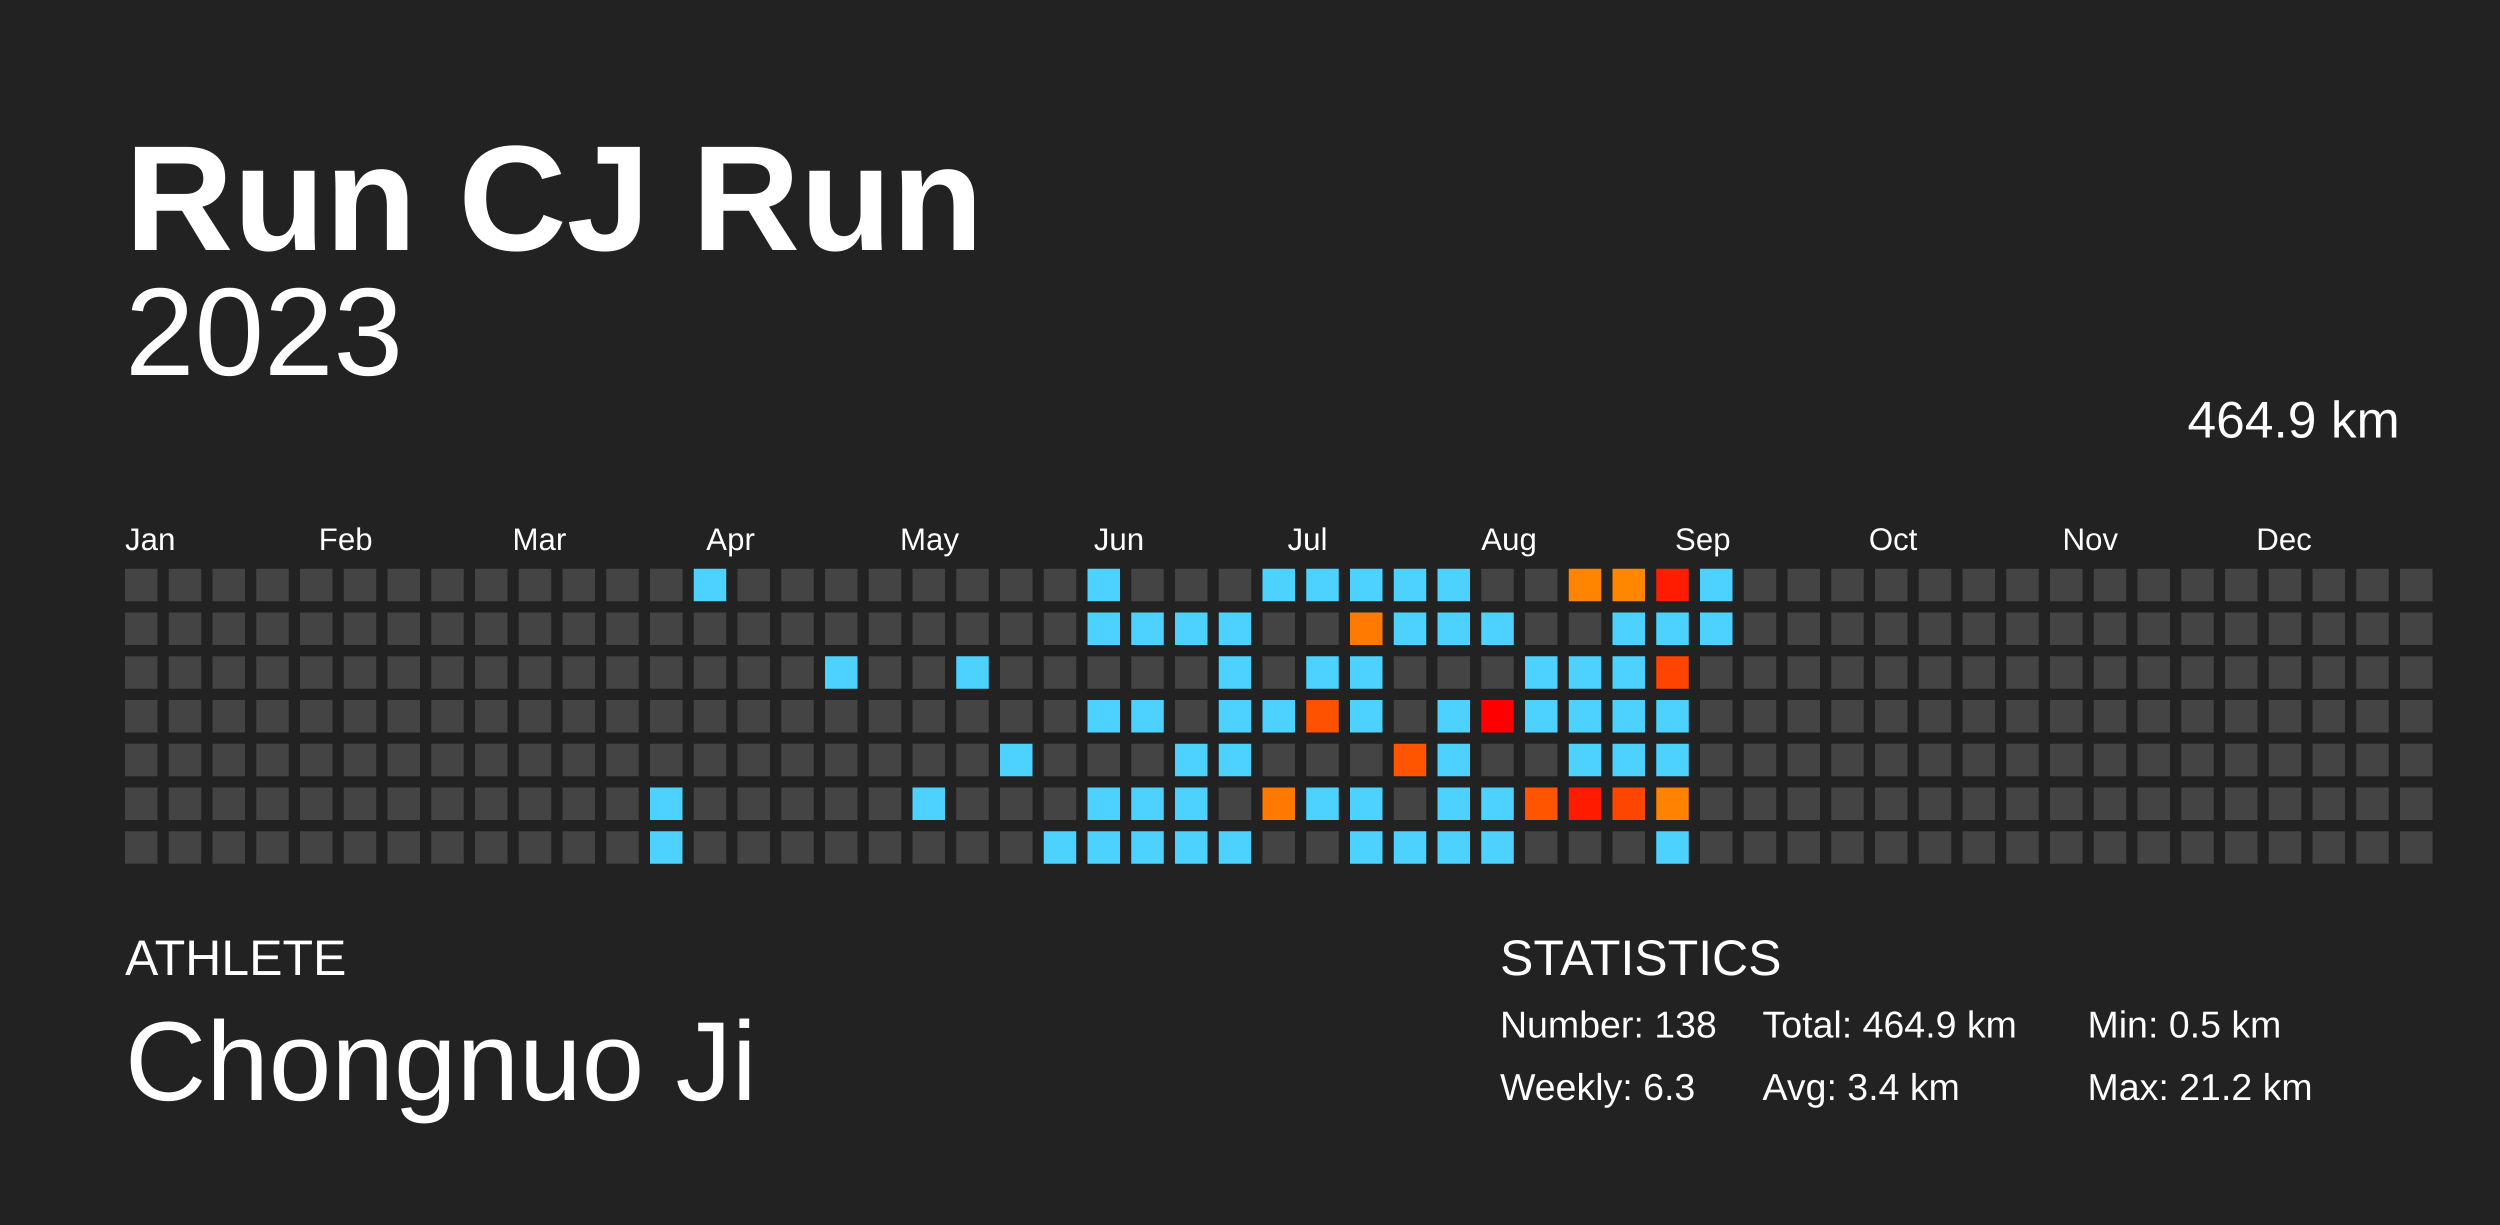
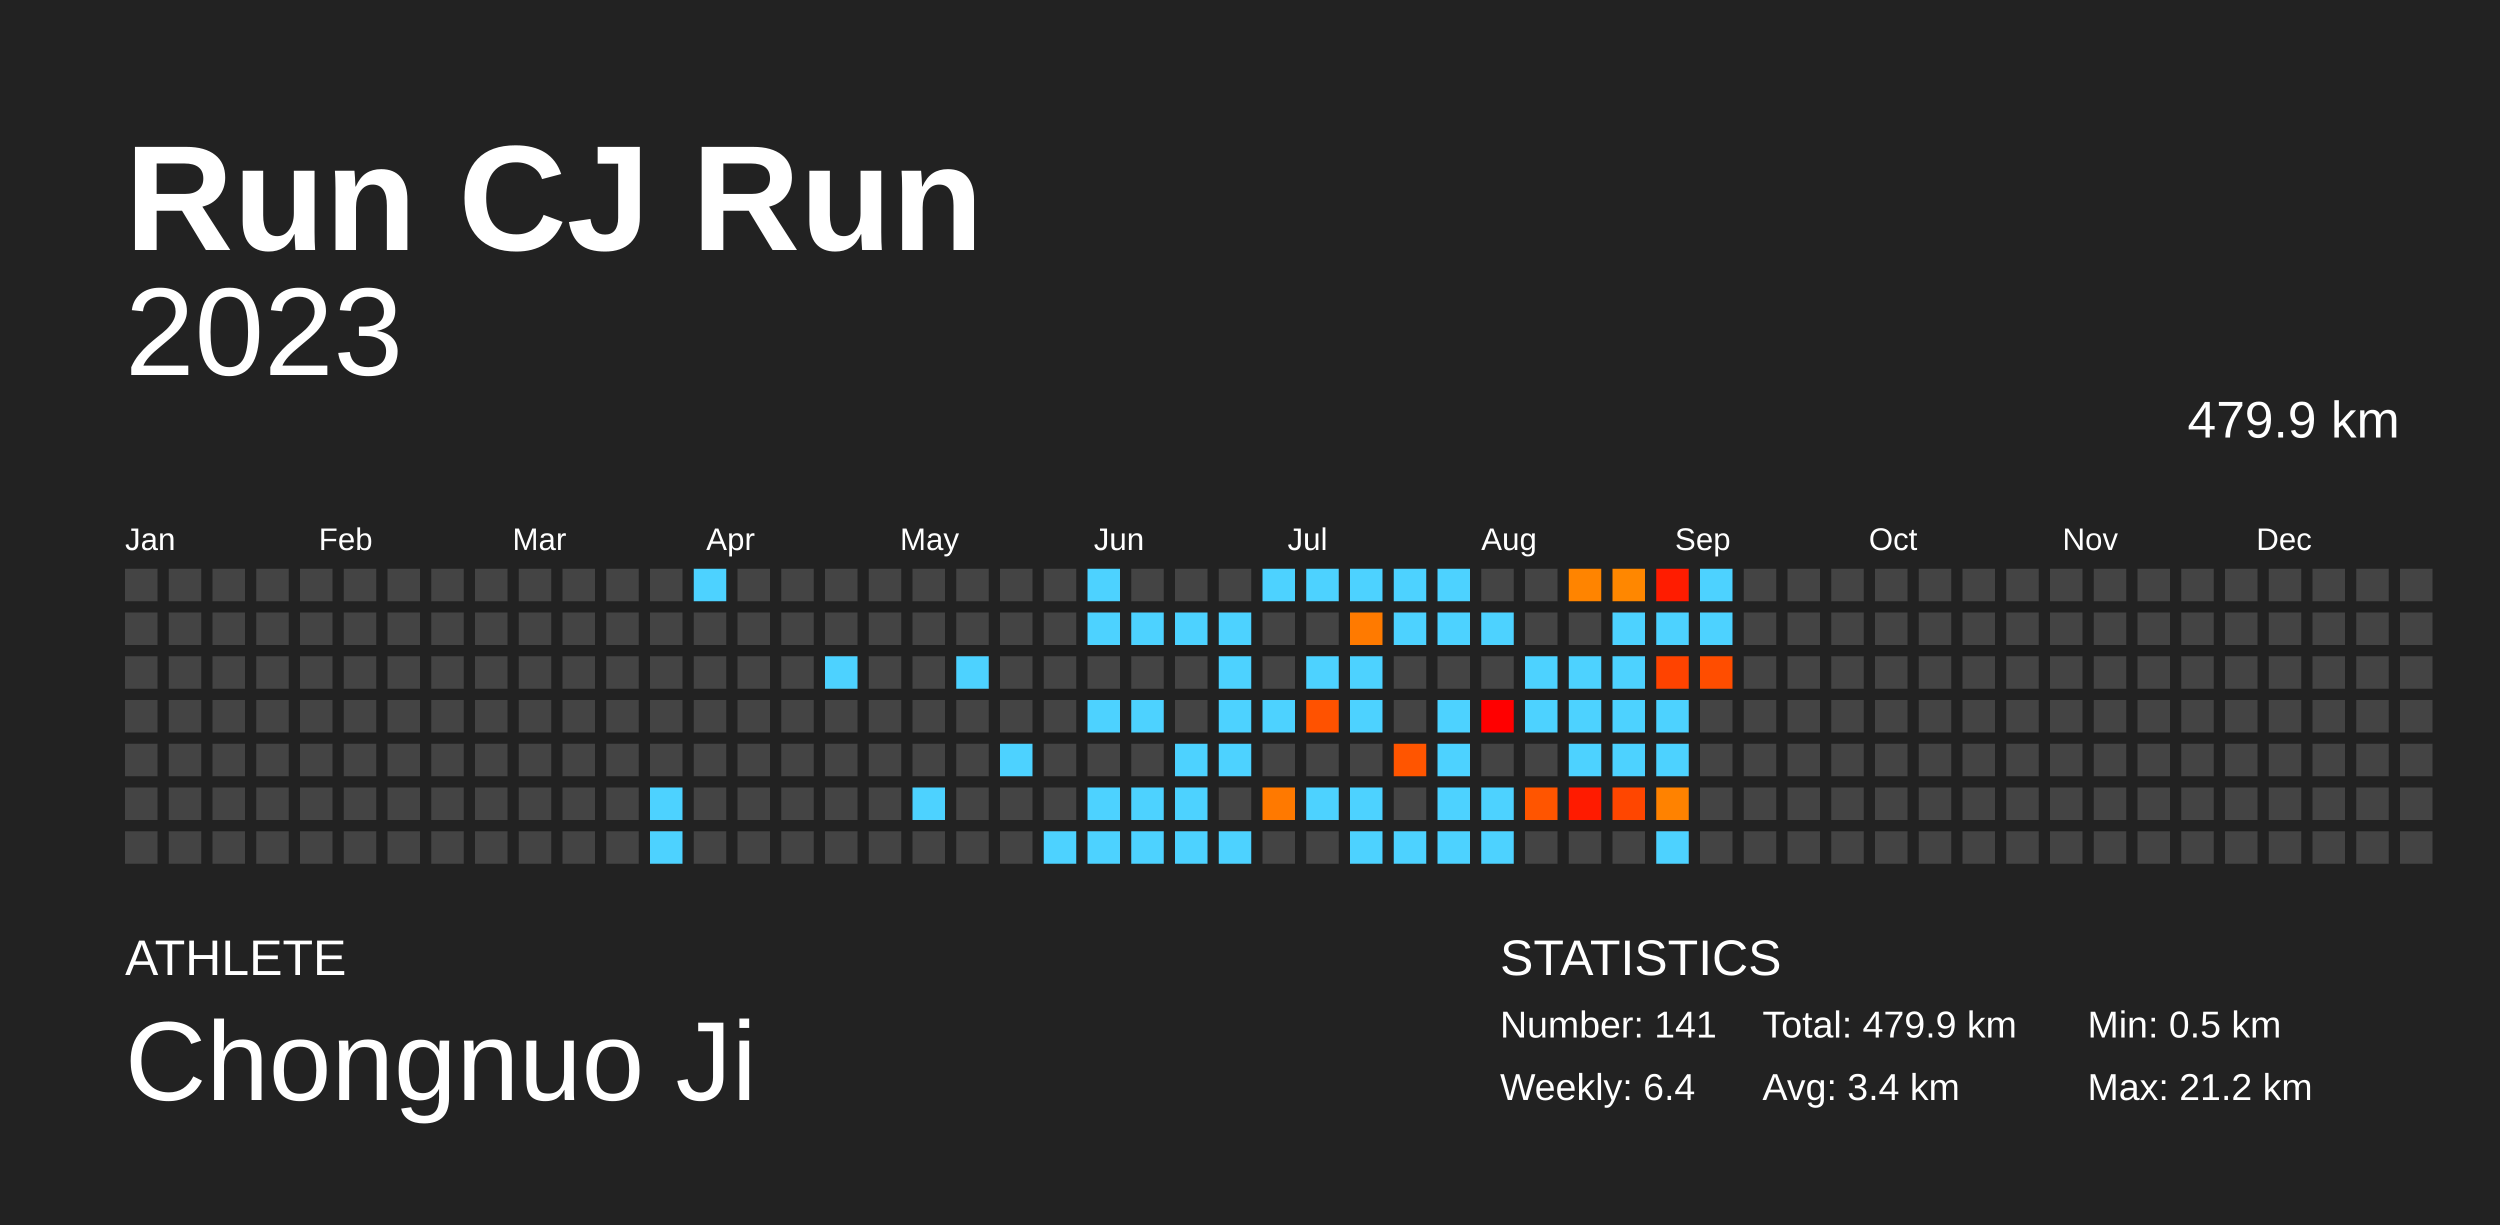
<svg xmlns="http://www.w3.org/2000/svg" baseProfile="full" height="98mm" version="1.1" viewBox="0,0,200,98" width="200mm">
  <defs />
  <rect fill="#222222" height="98" width="200" x="0" y="0" />
  <text fill="#FFFFFF" style="font-size:12px; font-family:Arial; font-weight:bold;" x="10" y="20">Run CJ Run</text>
  <text fill="#FFFFFF" style="font-size:4px; font-family:Arial" x="10" y="78">ATHLETE</text>
  <text fill="#FFFFFF" style="font-size:9px; font-family:Arial" x="10" y="88">Chongnuo Ji</text>
  <text fill="#FFFFFF" style="font-size:4px; font-family:Arial" x="120" y="78">STATISTICS</text>
-   <text fill="#FFFFFF" style="font-size:3px; font-family:Arial" x="120" y="83">Number: 138</text>
-   <text fill="#FFFFFF" style="font-size:3px; font-family:Arial" x="120" y="88">Weekly: 6.3</text>
-   <text fill="#FFFFFF" style="font-size:3px; font-family:Arial" x="141" y="83">Total: 464.9 km</text>
+   <text fill="#FFFFFF" style="font-size:3px; font-family:Arial" x="120" y="83">Number: 141</text>
+   <text fill="#FFFFFF" style="font-size:3px; font-family:Arial" x="120" y="88">Weekly: 6.4</text>
+   <text fill="#FFFFFF" style="font-size:3px; font-family:Arial" x="141" y="83">Total: 479.9 km</text>
  <text fill="#FFFFFF" style="font-size:3px; font-family:Arial" x="141" y="88">Avg: 3.4 km</text>
  <text fill="#FFFFFF" style="font-size:3px; font-family:Arial" x="167" y="83">Min: 0.5 km</text>
  <text fill="#FFFFFF" style="font-size:3px; font-family:Arial" x="167" y="88">Max: 21.2 km</text>
  <text alignment-baseline="hanging" fill="#FFFFFF" style="font-size:10.0px; font-family:Arial;" x="10" y="30">2023</text>
-   <text alignment-baseline="hanging" fill="#FFFFFF" style="font-size:4.125px; font-family:Arial;" x="175" y="35">464.9 km</text>
+   <text alignment-baseline="hanging" fill="#FFFFFF" style="font-size:4.125px; font-family:Arial;" x="175" y="35">479.9 km</text>
  <text fill="#FFFFFF" style="font-size:2.5px; font-family:Arial" x="10.0" y="44">Jan</text>
  <text fill="#FFFFFF" style="font-size:2.5px; font-family:Arial" x="25.5" y="44">Feb</text>
  <text fill="#FFFFFF" style="font-size:2.5px; font-family:Arial" x="41.0" y="44">Mar</text>
  <text fill="#FFFFFF" style="font-size:2.5px; font-family:Arial" x="56.5" y="44">Apr</text>
  <text fill="#FFFFFF" style="font-size:2.5px; font-family:Arial" x="72.0" y="44">May</text>
  <text fill="#FFFFFF" style="font-size:2.5px; font-family:Arial" x="87.5" y="44">Jun</text>
  <text fill="#FFFFFF" style="font-size:2.5px; font-family:Arial" x="103.0" y="44">Jul</text>
  <text fill="#FFFFFF" style="font-size:2.5px; font-family:Arial" x="118.5" y="44">Aug</text>
  <text fill="#FFFFFF" style="font-size:2.5px; font-family:Arial" x="134.0" y="44">Sep</text>
  <text fill="#FFFFFF" style="font-size:2.5px; font-family:Arial" x="149.5" y="44">Oct</text>
  <text fill="#FFFFFF" style="font-size:2.5px; font-family:Arial" x="165.0" y="44">Nov</text>
  <text fill="#FFFFFF" style="font-size:2.5px; font-family:Arial" x="180.5" y="44">Dec</text>
  <rect fill="#444444" height="2.6" width="2.6" x="10.0" y="45.5" />
  <rect fill="#444444" height="2.6" width="2.6" x="10.0" y="49.0" />
  <rect fill="#444444" height="2.6" width="2.6" x="10.0" y="52.5" />
  <rect fill="#444444" height="2.6" width="2.6" x="10.0" y="56.0" />
  <rect fill="#444444" height="2.6" width="2.6" x="10.0" y="59.5" />
  <rect fill="#444444" height="2.6" width="2.6" x="10.0" y="63.0" />
  <rect fill="#444444" height="2.6" width="2.6" x="10.0" y="66.5" />
  <rect fill="#444444" height="2.6" width="2.6" x="13.5" y="45.5" />
  <rect fill="#444444" height="2.6" width="2.6" x="13.5" y="49.0" />
  <rect fill="#444444" height="2.6" width="2.6" x="13.5" y="52.5" />
  <rect fill="#444444" height="2.6" width="2.6" x="13.5" y="56.0" />
  <rect fill="#444444" height="2.6" width="2.6" x="13.5" y="59.5" />
  <rect fill="#444444" height="2.6" width="2.6" x="13.5" y="63.0" />
  <rect fill="#444444" height="2.6" width="2.6" x="13.5" y="66.5" />
  <rect fill="#444444" height="2.6" width="2.6" x="17.0" y="45.5" />
  <rect fill="#444444" height="2.6" width="2.6" x="17.0" y="49.0" />
  <rect fill="#444444" height="2.6" width="2.6" x="17.0" y="52.5" />
  <rect fill="#444444" height="2.6" width="2.6" x="17.0" y="56.0" />
  <rect fill="#444444" height="2.6" width="2.6" x="17.0" y="59.5" />
  <rect fill="#444444" height="2.6" width="2.6" x="17.0" y="63.0" />
  <rect fill="#444444" height="2.6" width="2.6" x="17.0" y="66.5" />
  <rect fill="#444444" height="2.6" width="2.6" x="20.5" y="45.5" />
  <rect fill="#444444" height="2.6" width="2.6" x="20.5" y="49.0" />
  <rect fill="#444444" height="2.6" width="2.6" x="20.5" y="52.5" />
  <rect fill="#444444" height="2.6" width="2.6" x="20.5" y="56.0" />
  <rect fill="#444444" height="2.6" width="2.6" x="20.5" y="59.5" />
  <rect fill="#444444" height="2.6" width="2.6" x="20.5" y="63.0" />
  <rect fill="#444444" height="2.6" width="2.6" x="20.5" y="66.5" />
  <rect fill="#444444" height="2.6" width="2.6" x="24.0" y="45.5" />
  <rect fill="#444444" height="2.6" width="2.6" x="24.0" y="49.0" />
  <rect fill="#444444" height="2.6" width="2.6" x="24.0" y="52.5" />
  <rect fill="#444444" height="2.6" width="2.6" x="24.0" y="56.0" />
  <rect fill="#444444" height="2.6" width="2.6" x="24.0" y="59.5" />
  <rect fill="#444444" height="2.6" width="2.6" x="24.0" y="63.0" />
  <rect fill="#444444" height="2.6" width="2.6" x="24.0" y="66.5" />
  <rect fill="#444444" height="2.6" width="2.6" x="27.5" y="45.5" />
  <rect fill="#444444" height="2.6" width="2.6" x="27.5" y="49.0" />
  <rect fill="#444444" height="2.6" width="2.6" x="27.5" y="52.5" />
  <rect fill="#444444" height="2.6" width="2.6" x="27.5" y="56.0" />
  <rect fill="#444444" height="2.6" width="2.6" x="27.5" y="59.5" />
  <rect fill="#444444" height="2.6" width="2.6" x="27.5" y="63.0" />
  <rect fill="#444444" height="2.6" width="2.6" x="27.5" y="66.5" />
  <rect fill="#444444" height="2.6" width="2.6" x="31.0" y="45.5" />
  <rect fill="#444444" height="2.6" width="2.6" x="31.0" y="49.0" />
  <rect fill="#444444" height="2.6" width="2.6" x="31.0" y="52.5" />
  <rect fill="#444444" height="2.6" width="2.6" x="31.0" y="56.0" />
  <rect fill="#444444" height="2.6" width="2.6" x="31.0" y="59.5" />
  <rect fill="#444444" height="2.6" width="2.6" x="31.0" y="63.0" />
  <rect fill="#444444" height="2.6" width="2.6" x="31.0" y="66.5" />
  <rect fill="#444444" height="2.6" width="2.6" x="34.5" y="45.5" />
  <rect fill="#444444" height="2.6" width="2.6" x="34.5" y="49.0" />
  <rect fill="#444444" height="2.6" width="2.6" x="34.5" y="52.5" />
  <rect fill="#444444" height="2.6" width="2.6" x="34.5" y="56.0" />
  <rect fill="#444444" height="2.6" width="2.6" x="34.5" y="59.5" />
  <rect fill="#444444" height="2.6" width="2.6" x="34.5" y="63.0" />
  <rect fill="#444444" height="2.6" width="2.6" x="34.5" y="66.5" />
  <rect fill="#444444" height="2.6" width="2.6" x="38.0" y="45.5" />
  <rect fill="#444444" height="2.6" width="2.6" x="38.0" y="49.0" />
  <rect fill="#444444" height="2.6" width="2.6" x="38.0" y="52.5" />
  <rect fill="#444444" height="2.6" width="2.6" x="38.0" y="56.0" />
  <rect fill="#444444" height="2.6" width="2.6" x="38.0" y="59.5" />
  <rect fill="#444444" height="2.6" width="2.6" x="38.0" y="63.0" />
  <rect fill="#444444" height="2.6" width="2.6" x="38.0" y="66.5" />
  <rect fill="#444444" height="2.6" width="2.6" x="41.5" y="45.5" />
  <rect fill="#444444" height="2.6" width="2.6" x="41.5" y="49.0" />
  <rect fill="#444444" height="2.6" width="2.6" x="41.5" y="52.5" />
  <rect fill="#444444" height="2.6" width="2.6" x="41.5" y="56.0" />
  <rect fill="#444444" height="2.6" width="2.6" x="41.5" y="59.5" />
  <rect fill="#444444" height="2.6" width="2.6" x="41.5" y="63.0" />
  <rect fill="#444444" height="2.6" width="2.6" x="41.5" y="66.5" />
  <rect fill="#444444" height="2.6" width="2.6" x="45.0" y="45.5" />
  <rect fill="#444444" height="2.6" width="2.6" x="45.0" y="49.0" />
  <rect fill="#444444" height="2.6" width="2.6" x="45.0" y="52.5" />
  <rect fill="#444444" height="2.6" width="2.6" x="45.0" y="56.0" />
  <rect fill="#444444" height="2.6" width="2.6" x="45.0" y="59.5" />
  <rect fill="#444444" height="2.6" width="2.6" x="45.0" y="63.0" />
  <rect fill="#444444" height="2.6" width="2.6" x="45.0" y="66.5" />
  <rect fill="#444444" height="2.6" width="2.6" x="48.5" y="45.5" />
  <rect fill="#444444" height="2.6" width="2.6" x="48.5" y="49.0" />
  <rect fill="#444444" height="2.6" width="2.6" x="48.5" y="52.5" />
  <rect fill="#444444" height="2.6" width="2.6" x="48.5" y="56.0" />
  <rect fill="#444444" height="2.6" width="2.6" x="48.5" y="59.5" />
  <rect fill="#444444" height="2.6" width="2.6" x="48.5" y="63.0" />
  <rect fill="#444444" height="2.6" width="2.6" x="48.5" y="66.5" />
  <rect fill="#444444" height="2.6" width="2.6" x="52.0" y="45.5" />
  <rect fill="#444444" height="2.6" width="2.6" x="52.0" y="49.0" />
  <rect fill="#444444" height="2.6" width="2.6" x="52.0" y="52.5" />
  <rect fill="#444444" height="2.6" width="2.6" x="52.0" y="56.0" />
  <rect fill="#444444" height="2.6" width="2.6" x="52.0" y="59.5" />
  <rect fill="#4dd2ff" height="2.6" width="2.6" x="52.0" y="63.0" />
  <rect fill="#4dd2ff" height="2.6" width="2.6" x="52.0" y="66.5" />
  <rect fill="#4dd2ff" height="2.6" width="2.6" x="55.5" y="45.5" />
  <rect fill="#444444" height="2.6" width="2.6" x="55.5" y="49.0" />
  <rect fill="#444444" height="2.6" width="2.6" x="55.5" y="52.5" />
  <rect fill="#444444" height="2.6" width="2.6" x="55.5" y="56.0" />
  <rect fill="#444444" height="2.6" width="2.6" x="55.5" y="59.5" />
  <rect fill="#444444" height="2.6" width="2.6" x="55.5" y="63.0" />
  <rect fill="#444444" height="2.6" width="2.6" x="55.5" y="66.5" />
  <rect fill="#444444" height="2.6" width="2.6" x="59.0" y="45.5" />
  <rect fill="#444444" height="2.6" width="2.6" x="59.0" y="49.0" />
  <rect fill="#444444" height="2.6" width="2.6" x="59.0" y="52.5" />
  <rect fill="#444444" height="2.6" width="2.6" x="59.0" y="56.0" />
  <rect fill="#444444" height="2.6" width="2.6" x="59.0" y="59.5" />
  <rect fill="#444444" height="2.6" width="2.6" x="59.0" y="63.0" />
  <rect fill="#444444" height="2.6" width="2.6" x="59.0" y="66.5" />
  <rect fill="#444444" height="2.6" width="2.6" x="62.5" y="45.5" />
  <rect fill="#444444" height="2.6" width="2.6" x="62.5" y="49.0" />
  <rect fill="#444444" height="2.6" width="2.6" x="62.5" y="52.5" />
  <rect fill="#444444" height="2.6" width="2.6" x="62.5" y="56.0" />
  <rect fill="#444444" height="2.6" width="2.6" x="62.5" y="59.5" />
  <rect fill="#444444" height="2.6" width="2.6" x="62.5" y="63.0" />
  <rect fill="#444444" height="2.6" width="2.6" x="62.5" y="66.5" />
  <rect fill="#444444" height="2.6" width="2.6" x="66.0" y="45.5" />
  <rect fill="#444444" height="2.6" width="2.6" x="66.0" y="49.0" />
  <rect fill="#4dd2ff" height="2.6" width="2.6" x="66.0" y="52.5" />
  <rect fill="#444444" height="2.6" width="2.6" x="66.0" y="56.0" />
  <rect fill="#444444" height="2.6" width="2.6" x="66.0" y="59.5" />
  <rect fill="#444444" height="2.6" width="2.6" x="66.0" y="63.0" />
  <rect fill="#444444" height="2.6" width="2.6" x="66.0" y="66.5" />
  <rect fill="#444444" height="2.6" width="2.6" x="69.5" y="45.5" />
  <rect fill="#444444" height="2.6" width="2.6" x="69.5" y="49.0" />
  <rect fill="#444444" height="2.6" width="2.6" x="69.5" y="52.5" />
  <rect fill="#444444" height="2.6" width="2.6" x="69.5" y="56.0" />
  <rect fill="#444444" height="2.6" width="2.6" x="69.5" y="59.5" />
  <rect fill="#444444" height="2.6" width="2.6" x="69.5" y="63.0" />
  <rect fill="#444444" height="2.6" width="2.6" x="69.5" y="66.5" />
  <rect fill="#444444" height="2.6" width="2.6" x="73.0" y="45.5" />
  <rect fill="#444444" height="2.6" width="2.6" x="73.0" y="49.0" />
  <rect fill="#444444" height="2.6" width="2.6" x="73.0" y="52.5" />
  <rect fill="#444444" height="2.6" width="2.6" x="73.0" y="56.0" />
  <rect fill="#444444" height="2.6" width="2.6" x="73.0" y="59.5" />
  <rect fill="#4dd2ff" height="2.6" width="2.6" x="73.0" y="63.0" />
  <rect fill="#444444" height="2.6" width="2.6" x="73.0" y="66.5" />
  <rect fill="#444444" height="2.6" width="2.6" x="76.5" y="45.5" />
  <rect fill="#444444" height="2.6" width="2.6" x="76.5" y="49.0" />
  <rect fill="#4dd2ff" height="2.6" width="2.6" x="76.5" y="52.5" />
  <rect fill="#444444" height="2.6" width="2.6" x="76.5" y="56.0" />
  <rect fill="#444444" height="2.6" width="2.6" x="76.5" y="59.5" />
  <rect fill="#444444" height="2.6" width="2.6" x="76.5" y="63.0" />
  <rect fill="#444444" height="2.6" width="2.6" x="76.5" y="66.5" />
  <rect fill="#444444" height="2.6" width="2.6" x="80.0" y="45.5" />
  <rect fill="#444444" height="2.6" width="2.6" x="80.0" y="49.0" />
  <rect fill="#444444" height="2.6" width="2.6" x="80.0" y="52.5" />
  <rect fill="#444444" height="2.6" width="2.6" x="80.0" y="56.0" />
  <rect fill="#4dd2ff" height="2.6" width="2.6" x="80.0" y="59.5" />
  <rect fill="#444444" height="2.6" width="2.6" x="80.0" y="63.0" />
  <rect fill="#444444" height="2.6" width="2.6" x="80.0" y="66.5" />
  <rect fill="#444444" height="2.6" width="2.6" x="83.5" y="45.5" />
  <rect fill="#444444" height="2.6" width="2.6" x="83.5" y="49.0" />
  <rect fill="#444444" height="2.6" width="2.6" x="83.5" y="52.5" />
  <rect fill="#444444" height="2.6" width="2.6" x="83.5" y="56.0" />
  <rect fill="#444444" height="2.6" width="2.6" x="83.5" y="59.5" />
  <rect fill="#444444" height="2.6" width="2.6" x="83.5" y="63.0" />
  <rect fill="#4dd2ff" height="2.6" width="2.6" x="83.5" y="66.5" />
  <rect fill="#4dd2ff" height="2.6" width="2.6" x="87.0" y="45.5" />
  <rect fill="#4dd2ff" height="2.6" width="2.6" x="87.0" y="49.0" />
  <rect fill="#444444" height="2.6" width="2.6" x="87.0" y="52.5" />
  <rect fill="#4dd2ff" height="2.6" width="2.6" x="87.0" y="56.0" />
  <rect fill="#444444" height="2.6" width="2.6" x="87.0" y="59.5" />
  <rect fill="#4dd2ff" height="2.6" width="2.6" x="87.0" y="63.0" />
  <rect fill="#4dd2ff" height="2.6" width="2.6" x="87.0" y="66.5" />
  <rect fill="#444444" height="2.6" width="2.6" x="90.5" y="45.5" />
  <rect fill="#4dd2ff" height="2.6" width="2.6" x="90.5" y="49.0" />
  <rect fill="#444444" height="2.6" width="2.6" x="90.5" y="52.5" />
  <rect fill="#4dd2ff" height="2.6" width="2.6" x="90.5" y="56.0" />
  <rect fill="#444444" height="2.6" width="2.6" x="90.5" y="59.5" />
  <rect fill="#4dd2ff" height="2.6" width="2.6" x="90.5" y="63.0" />
  <rect fill="#4dd2ff" height="2.6" width="2.6" x="90.5" y="66.5" />
  <rect fill="#444444" height="2.6" width="2.6" x="94.0" y="45.5" />
  <rect fill="#4dd2ff" height="2.6" width="2.6" x="94.0" y="49.0" />
  <rect fill="#444444" height="2.6" width="2.6" x="94.0" y="52.5" />
  <rect fill="#444444" height="2.6" width="2.6" x="94.0" y="56.0" />
  <rect fill="#4dd2ff" height="2.6" width="2.6" x="94.0" y="59.5" />
  <rect fill="#4dd2ff" height="2.6" width="2.6" x="94.0" y="63.0" />
  <rect fill="#4dd2ff" height="2.6" width="2.6" x="94.0" y="66.5" />
  <rect fill="#444444" height="2.6" width="2.6" x="97.5" y="45.5" />
  <rect fill="#4dd2ff" height="2.6" width="2.6" x="97.5" y="49.0" />
  <rect fill="#4dd2ff" height="2.6" width="2.6" x="97.5" y="52.5" />
  <rect fill="#4dd2ff" height="2.6" width="2.6" x="97.5" y="56.0" />
  <rect fill="#4dd2ff" height="2.6" width="2.6" x="97.5" y="59.5" />
  <rect fill="#444444" height="2.6" width="2.6" x="97.5" y="63.0" />
  <rect fill="#4dd2ff" height="2.6" width="2.6" x="97.5" y="66.5" />
  <rect fill="#4dd2ff" height="2.6" width="2.6" x="101.0" y="45.5" />
  <rect fill="#444444" height="2.6" width="2.6" x="101.0" y="49.0" />
  <rect fill="#444444" height="2.6" width="2.6" x="101.0" y="52.5" />
  <rect fill="#4dd2ff" height="2.6" width="2.6" x="101.0" y="56.0" />
  <rect fill="#444444" height="2.6" width="2.6" x="101.0" y="59.5" />
  <rect fill="#ff7900" height="2.6" width="2.6" x="101.0" y="63.0" />
  <rect fill="#444444" height="2.6" width="2.6" x="101.0" y="66.5" />
  <rect fill="#4dd2ff" height="2.6" width="2.6" x="104.5" y="45.5" />
  <rect fill="#444444" height="2.6" width="2.6" x="104.5" y="49.0" />
  <rect fill="#4dd2ff" height="2.6" width="2.6" x="104.5" y="52.5" />
  <rect fill="#ff5200" height="2.6" width="2.6" x="104.5" y="56.0" />
  <rect fill="#444444" height="2.6" width="2.6" x="104.5" y="59.5" />
  <rect fill="#4dd2ff" height="2.6" width="2.6" x="104.5" y="63.0" />
  <rect fill="#444444" height="2.6" width="2.6" x="104.5" y="66.5" />
  <rect fill="#4dd2ff" height="2.6" width="2.6" x="108.0" y="45.5" />
  <rect fill="#ff7a00" height="2.6" width="2.6" x="108.0" y="49.0" />
  <rect fill="#4dd2ff" height="2.6" width="2.6" x="108.0" y="52.5" />
  <rect fill="#4dd2ff" height="2.6" width="2.6" x="108.0" y="56.0" />
  <rect fill="#444444" height="2.6" width="2.6" x="108.0" y="59.5" />
  <rect fill="#4dd2ff" height="2.6" width="2.6" x="108.0" y="63.0" />
  <rect fill="#4dd2ff" height="2.6" width="2.6" x="108.0" y="66.5" />
  <rect fill="#4dd2ff" height="2.6" width="2.6" x="111.5" y="45.5" />
  <rect fill="#4dd2ff" height="2.6" width="2.6" x="111.5" y="49.0" />
  <rect fill="#444444" height="2.6" width="2.6" x="111.5" y="52.5" />
  <rect fill="#444444" height="2.6" width="2.6" x="111.5" y="56.0" />
  <rect fill="#ff5500" height="2.6" width="2.6" x="111.5" y="59.5" />
  <rect fill="#444444" height="2.6" width="2.6" x="111.5" y="63.0" />
  <rect fill="#4dd2ff" height="2.6" width="2.6" x="111.5" y="66.5" />
  <rect fill="#4dd2ff" height="2.6" width="2.6" x="115.0" y="45.5" />
  <rect fill="#4dd2ff" height="2.6" width="2.6" x="115.0" y="49.0" />
  <rect fill="#444444" height="2.6" width="2.6" x="115.0" y="52.5" />
  <rect fill="#4dd2ff" height="2.6" width="2.6" x="115.0" y="56.0" />
  <rect fill="#4dd2ff" height="2.6" width="2.6" x="115.0" y="59.5" />
  <rect fill="#4dd2ff" height="2.6" width="2.6" x="115.0" y="63.0" />
  <rect fill="#4dd2ff" height="2.6" width="2.6" x="115.0" y="66.5" />
  <rect fill="#444444" height="2.6" width="2.6" x="118.5" y="45.5" />
  <rect fill="#4dd2ff" height="2.6" width="2.6" x="118.5" y="49.0" />
  <rect fill="#444444" height="2.6" width="2.6" x="118.5" y="52.5" />
  <rect fill="red" height="2.6" width="2.6" x="118.5" y="56.0" />
  <rect fill="#444444" height="2.6" width="2.6" x="118.5" y="59.5" />
  <rect fill="#4dd2ff" height="2.6" width="2.6" x="118.5" y="63.0" />
  <rect fill="#4dd2ff" height="2.6" width="2.6" x="118.5" y="66.5" />
  <rect fill="#444444" height="2.6" width="2.6" x="122.0" y="45.5" />
  <rect fill="#444444" height="2.6" width="2.6" x="122.0" y="49.0" />
  <rect fill="#4dd2ff" height="2.6" width="2.6" x="122.0" y="52.5" />
  <rect fill="#4dd2ff" height="2.6" width="2.6" x="122.0" y="56.0" />
  <rect fill="#444444" height="2.6" width="2.6" x="122.0" y="59.5" />
  <rect fill="#ff5500" height="2.6" width="2.6" x="122.0" y="63.0" />
  <rect fill="#444444" height="2.6" width="2.6" x="122.0" y="66.5" />
  <rect fill="#ff8400" height="2.6" width="2.6" x="125.5" y="45.5" />
  <rect fill="#444444" height="2.6" width="2.6" x="125.5" y="49.0" />
  <rect fill="#4dd2ff" height="2.6" width="2.6" x="125.5" y="52.5" />
  <rect fill="#4dd2ff" height="2.6" width="2.6" x="125.5" y="56.0" />
  <rect fill="#4dd2ff" height="2.6" width="2.6" x="125.5" y="59.5" />
  <rect fill="#ff1b00" height="2.6" width="2.6" x="125.5" y="63.0" />
  <rect fill="#444444" height="2.6" width="2.6" x="125.5" y="66.5" />
  <rect fill="#ff8700" height="2.6" width="2.6" x="129.0" y="45.5" />
  <rect fill="#4dd2ff" height="2.6" width="2.6" x="129.0" y="49.0" />
  <rect fill="#4dd2ff" height="2.6" width="2.6" x="129.0" y="52.5" />
  <rect fill="#4dd2ff" height="2.6" width="2.6" x="129.0" y="56.0" />
  <rect fill="#4dd2ff" height="2.6" width="2.6" x="129.0" y="59.5" />
  <rect fill="#ff4600" height="2.6" width="2.6" x="129.0" y="63.0" />
  <rect fill="#444444" height="2.6" width="2.6" x="129.0" y="66.5" />
  <rect fill="#ff1c00" height="2.6" width="2.6" x="132.5" y="45.5" />
  <rect fill="#4dd2ff" height="2.6" width="2.6" x="132.5" y="49.0" />
  <rect fill="#ff4300" height="2.6" width="2.6" x="132.5" y="52.5" />
  <rect fill="#4dd2ff" height="2.6" width="2.6" x="132.5" y="56.0" />
  <rect fill="#4dd2ff" height="2.6" width="2.6" x="132.5" y="59.5" />
  <rect fill="#ff8200" height="2.6" width="2.6" x="132.5" y="63.0" />
  <rect fill="#4dd2ff" height="2.6" width="2.6" x="132.5" y="66.5" />
  <rect fill="#4dd2ff" height="2.6" width="2.6" x="136.0" y="45.5" />
  <rect fill="#4dd2ff" height="2.6" width="2.6" x="136.0" y="49.0" />
-   <rect fill="#444444" height="2.6" width="2.6" x="136.0" y="52.5" />
+   <rect fill="#ff4d00" height="2.6" width="2.6" x="136.0" y="52.5" />
  <rect fill="#444444" height="2.6" width="2.6" x="136.0" y="56.0" />
  <rect fill="#444444" height="2.6" width="2.6" x="136.0" y="59.5" />
  <rect fill="#444444" height="2.6" width="2.6" x="136.0" y="63.0" />
  <rect fill="#444444" height="2.6" width="2.6" x="136.0" y="66.5" />
  <rect fill="#444444" height="2.6" width="2.6" x="139.5" y="45.5" />
  <rect fill="#444444" height="2.6" width="2.6" x="139.5" y="49.0" />
  <rect fill="#444444" height="2.6" width="2.6" x="139.5" y="52.5" />
  <rect fill="#444444" height="2.6" width="2.6" x="139.5" y="56.0" />
  <rect fill="#444444" height="2.6" width="2.6" x="139.5" y="59.5" />
  <rect fill="#444444" height="2.6" width="2.6" x="139.5" y="63.0" />
  <rect fill="#444444" height="2.6" width="2.6" x="139.5" y="66.5" />
  <rect fill="#444444" height="2.6" width="2.6" x="143.0" y="45.5" />
  <rect fill="#444444" height="2.6" width="2.6" x="143.0" y="49.0" />
  <rect fill="#444444" height="2.6" width="2.6" x="143.0" y="52.5" />
  <rect fill="#444444" height="2.6" width="2.6" x="143.0" y="56.0" />
  <rect fill="#444444" height="2.6" width="2.6" x="143.0" y="59.5" />
  <rect fill="#444444" height="2.6" width="2.6" x="143.0" y="63.0" />
  <rect fill="#444444" height="2.6" width="2.6" x="143.0" y="66.5" />
  <rect fill="#444444" height="2.6" width="2.6" x="146.5" y="45.5" />
  <rect fill="#444444" height="2.6" width="2.6" x="146.5" y="49.0" />
  <rect fill="#444444" height="2.6" width="2.6" x="146.5" y="52.5" />
  <rect fill="#444444" height="2.6" width="2.6" x="146.5" y="56.0" />
  <rect fill="#444444" height="2.6" width="2.6" x="146.5" y="59.5" />
  <rect fill="#444444" height="2.6" width="2.6" x="146.5" y="63.0" />
  <rect fill="#444444" height="2.6" width="2.6" x="146.5" y="66.5" />
  <rect fill="#444444" height="2.6" width="2.6" x="150.0" y="45.5" />
  <rect fill="#444444" height="2.6" width="2.6" x="150.0" y="49.0" />
  <rect fill="#444444" height="2.6" width="2.6" x="150.0" y="52.5" />
  <rect fill="#444444" height="2.6" width="2.6" x="150.0" y="56.0" />
  <rect fill="#444444" height="2.6" width="2.6" x="150.0" y="59.5" />
  <rect fill="#444444" height="2.6" width="2.6" x="150.0" y="63.0" />
  <rect fill="#444444" height="2.6" width="2.6" x="150.0" y="66.5" />
  <rect fill="#444444" height="2.6" width="2.6" x="153.5" y="45.5" />
  <rect fill="#444444" height="2.6" width="2.6" x="153.5" y="49.0" />
  <rect fill="#444444" height="2.6" width="2.6" x="153.5" y="52.5" />
  <rect fill="#444444" height="2.6" width="2.6" x="153.5" y="56.0" />
  <rect fill="#444444" height="2.6" width="2.6" x="153.5" y="59.5" />
  <rect fill="#444444" height="2.6" width="2.6" x="153.5" y="63.0" />
  <rect fill="#444444" height="2.6" width="2.6" x="153.5" y="66.5" />
  <rect fill="#444444" height="2.6" width="2.6" x="157.0" y="45.5" />
  <rect fill="#444444" height="2.6" width="2.6" x="157.0" y="49.0" />
  <rect fill="#444444" height="2.6" width="2.6" x="157.0" y="52.5" />
  <rect fill="#444444" height="2.6" width="2.6" x="157.0" y="56.0" />
  <rect fill="#444444" height="2.6" width="2.6" x="157.0" y="59.5" />
  <rect fill="#444444" height="2.6" width="2.6" x="157.0" y="63.0" />
  <rect fill="#444444" height="2.6" width="2.6" x="157.0" y="66.5" />
  <rect fill="#444444" height="2.6" width="2.6" x="160.5" y="45.5" />
  <rect fill="#444444" height="2.6" width="2.6" x="160.5" y="49.0" />
  <rect fill="#444444" height="2.6" width="2.6" x="160.5" y="52.5" />
  <rect fill="#444444" height="2.6" width="2.6" x="160.5" y="56.0" />
  <rect fill="#444444" height="2.6" width="2.6" x="160.5" y="59.5" />
  <rect fill="#444444" height="2.6" width="2.6" x="160.5" y="63.0" />
  <rect fill="#444444" height="2.6" width="2.6" x="160.5" y="66.5" />
  <rect fill="#444444" height="2.6" width="2.6" x="164.0" y="45.5" />
  <rect fill="#444444" height="2.6" width="2.6" x="164.0" y="49.0" />
  <rect fill="#444444" height="2.6" width="2.6" x="164.0" y="52.5" />
  <rect fill="#444444" height="2.6" width="2.6" x="164.0" y="56.0" />
  <rect fill="#444444" height="2.6" width="2.6" x="164.0" y="59.5" />
  <rect fill="#444444" height="2.6" width="2.6" x="164.0" y="63.0" />
  <rect fill="#444444" height="2.6" width="2.6" x="164.0" y="66.5" />
  <rect fill="#444444" height="2.6" width="2.6" x="167.5" y="45.5" />
  <rect fill="#444444" height="2.6" width="2.6" x="167.5" y="49.0" />
  <rect fill="#444444" height="2.6" width="2.6" x="167.5" y="52.5" />
  <rect fill="#444444" height="2.6" width="2.6" x="167.5" y="56.0" />
  <rect fill="#444444" height="2.6" width="2.6" x="167.5" y="59.5" />
  <rect fill="#444444" height="2.6" width="2.6" x="167.5" y="63.0" />
  <rect fill="#444444" height="2.6" width="2.6" x="167.5" y="66.5" />
  <rect fill="#444444" height="2.6" width="2.6" x="171.0" y="45.5" />
  <rect fill="#444444" height="2.6" width="2.6" x="171.0" y="49.0" />
  <rect fill="#444444" height="2.6" width="2.6" x="171.0" y="52.5" />
  <rect fill="#444444" height="2.6" width="2.6" x="171.0" y="56.0" />
  <rect fill="#444444" height="2.6" width="2.6" x="171.0" y="59.5" />
  <rect fill="#444444" height="2.6" width="2.6" x="171.0" y="63.0" />
  <rect fill="#444444" height="2.6" width="2.6" x="171.0" y="66.5" />
  <rect fill="#444444" height="2.6" width="2.6" x="174.5" y="45.5" />
  <rect fill="#444444" height="2.6" width="2.6" x="174.5" y="49.0" />
  <rect fill="#444444" height="2.6" width="2.6" x="174.5" y="52.5" />
  <rect fill="#444444" height="2.6" width="2.6" x="174.5" y="56.0" />
  <rect fill="#444444" height="2.6" width="2.6" x="174.5" y="59.5" />
  <rect fill="#444444" height="2.6" width="2.6" x="174.5" y="63.0" />
  <rect fill="#444444" height="2.6" width="2.6" x="174.5" y="66.5" />
  <rect fill="#444444" height="2.6" width="2.6" x="178.0" y="45.5" />
  <rect fill="#444444" height="2.6" width="2.6" x="178.0" y="49.0" />
  <rect fill="#444444" height="2.6" width="2.6" x="178.0" y="52.5" />
  <rect fill="#444444" height="2.6" width="2.6" x="178.0" y="56.0" />
  <rect fill="#444444" height="2.6" width="2.6" x="178.0" y="59.5" />
  <rect fill="#444444" height="2.6" width="2.6" x="178.0" y="63.0" />
  <rect fill="#444444" height="2.6" width="2.6" x="178.0" y="66.5" />
  <rect fill="#444444" height="2.6" width="2.6" x="181.5" y="45.5" />
  <rect fill="#444444" height="2.6" width="2.6" x="181.5" y="49.0" />
  <rect fill="#444444" height="2.6" width="2.6" x="181.5" y="52.5" />
  <rect fill="#444444" height="2.6" width="2.6" x="181.5" y="56.0" />
  <rect fill="#444444" height="2.6" width="2.6" x="181.5" y="59.5" />
  <rect fill="#444444" height="2.6" width="2.6" x="181.5" y="63.0" />
  <rect fill="#444444" height="2.6" width="2.6" x="181.5" y="66.5" />
  <rect fill="#444444" height="2.6" width="2.6" x="185.0" y="45.5" />
  <rect fill="#444444" height="2.6" width="2.6" x="185.0" y="49.0" />
  <rect fill="#444444" height="2.6" width="2.6" x="185.0" y="52.5" />
  <rect fill="#444444" height="2.6" width="2.6" x="185.0" y="56.0" />
  <rect fill="#444444" height="2.6" width="2.6" x="185.0" y="59.5" />
  <rect fill="#444444" height="2.6" width="2.6" x="185.0" y="63.0" />
  <rect fill="#444444" height="2.6" width="2.6" x="185.0" y="66.5" />
  <rect fill="#444444" height="2.6" width="2.6" x="188.5" y="45.5" />
  <rect fill="#444444" height="2.6" width="2.6" x="188.5" y="49.0" />
  <rect fill="#444444" height="2.6" width="2.6" x="188.5" y="52.5" />
  <rect fill="#444444" height="2.6" width="2.6" x="188.5" y="56.0" />
  <rect fill="#444444" height="2.6" width="2.6" x="188.5" y="59.5" />
  <rect fill="#444444" height="2.6" width="2.6" x="188.5" y="63.0" />
  <rect fill="#444444" height="2.6" width="2.6" x="188.5" y="66.5" />
  <rect fill="#444444" height="2.6" width="2.6" x="192.0" y="45.5" />
  <rect fill="#444444" height="2.6" width="2.6" x="192.0" y="49.0" />
  <rect fill="#444444" height="2.6" width="2.6" x="192.0" y="52.5" />
  <rect fill="#444444" height="2.6" width="2.6" x="192.0" y="56.0" />
  <rect fill="#444444" height="2.6" width="2.6" x="192.0" y="59.5" />
  <rect fill="#444444" height="2.6" width="2.6" x="192.0" y="63.0" />
  <rect fill="#444444" height="2.6" width="2.6" x="192.0" y="66.5" />
</svg>
